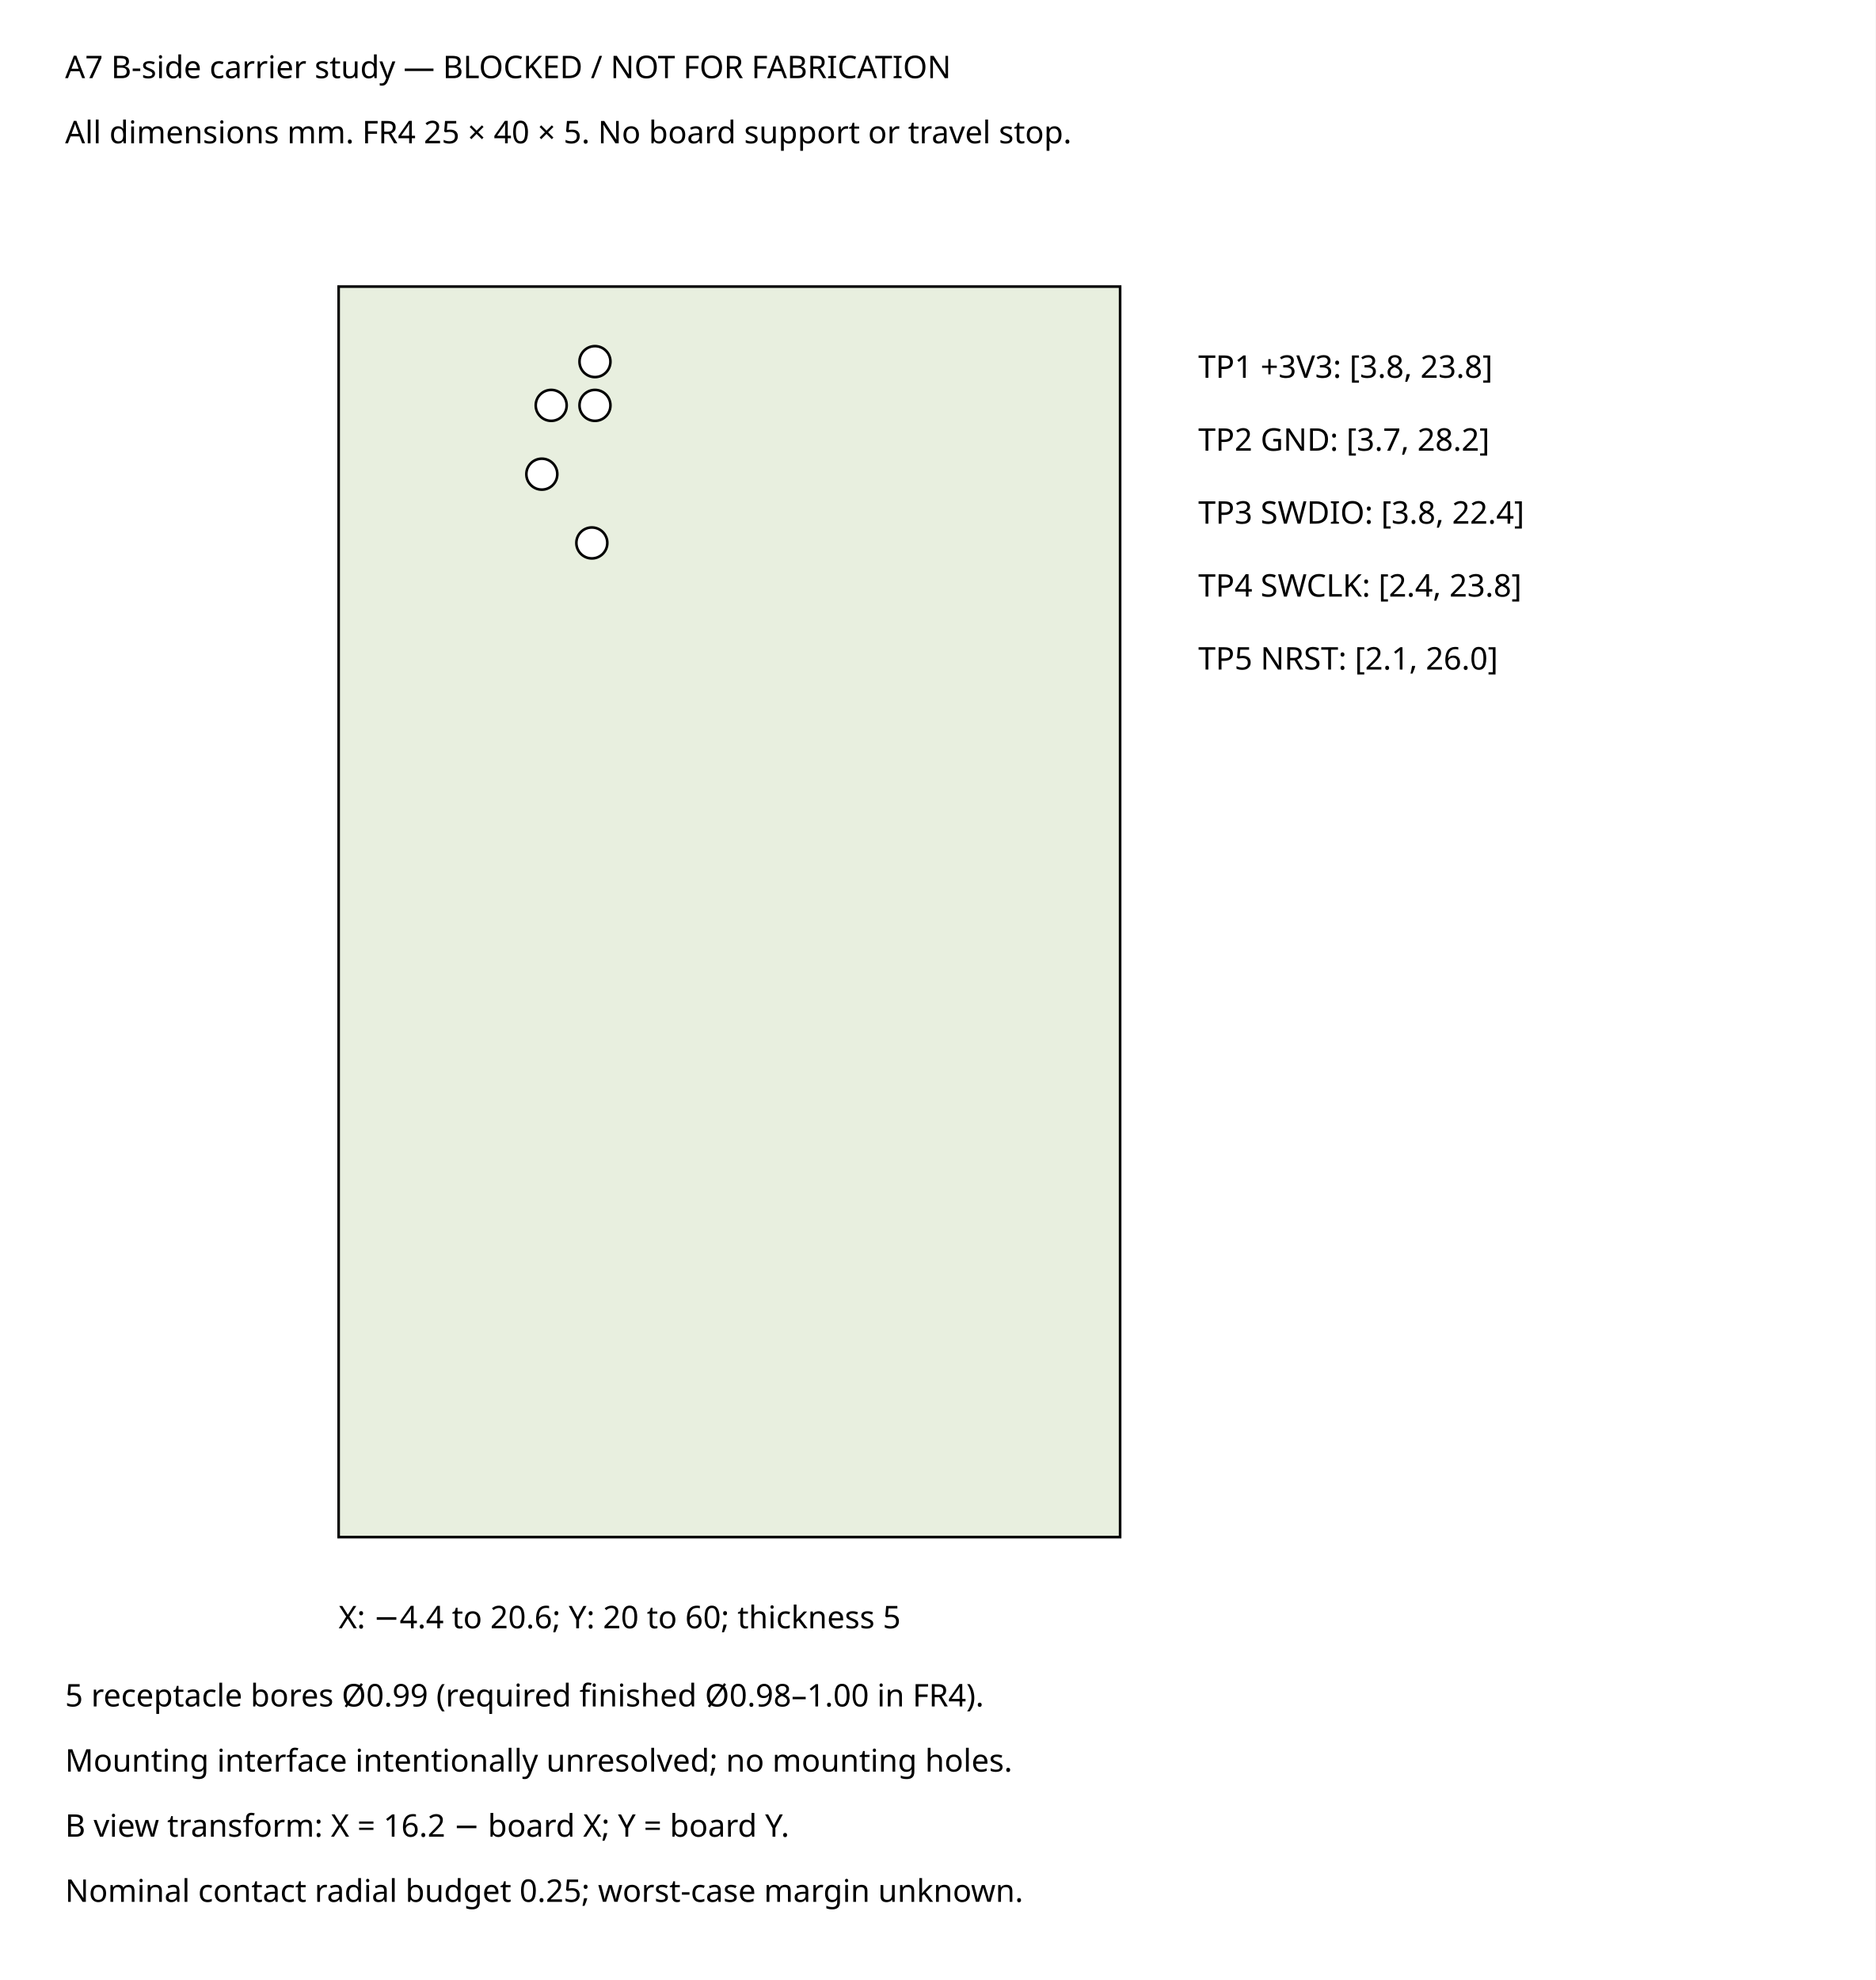
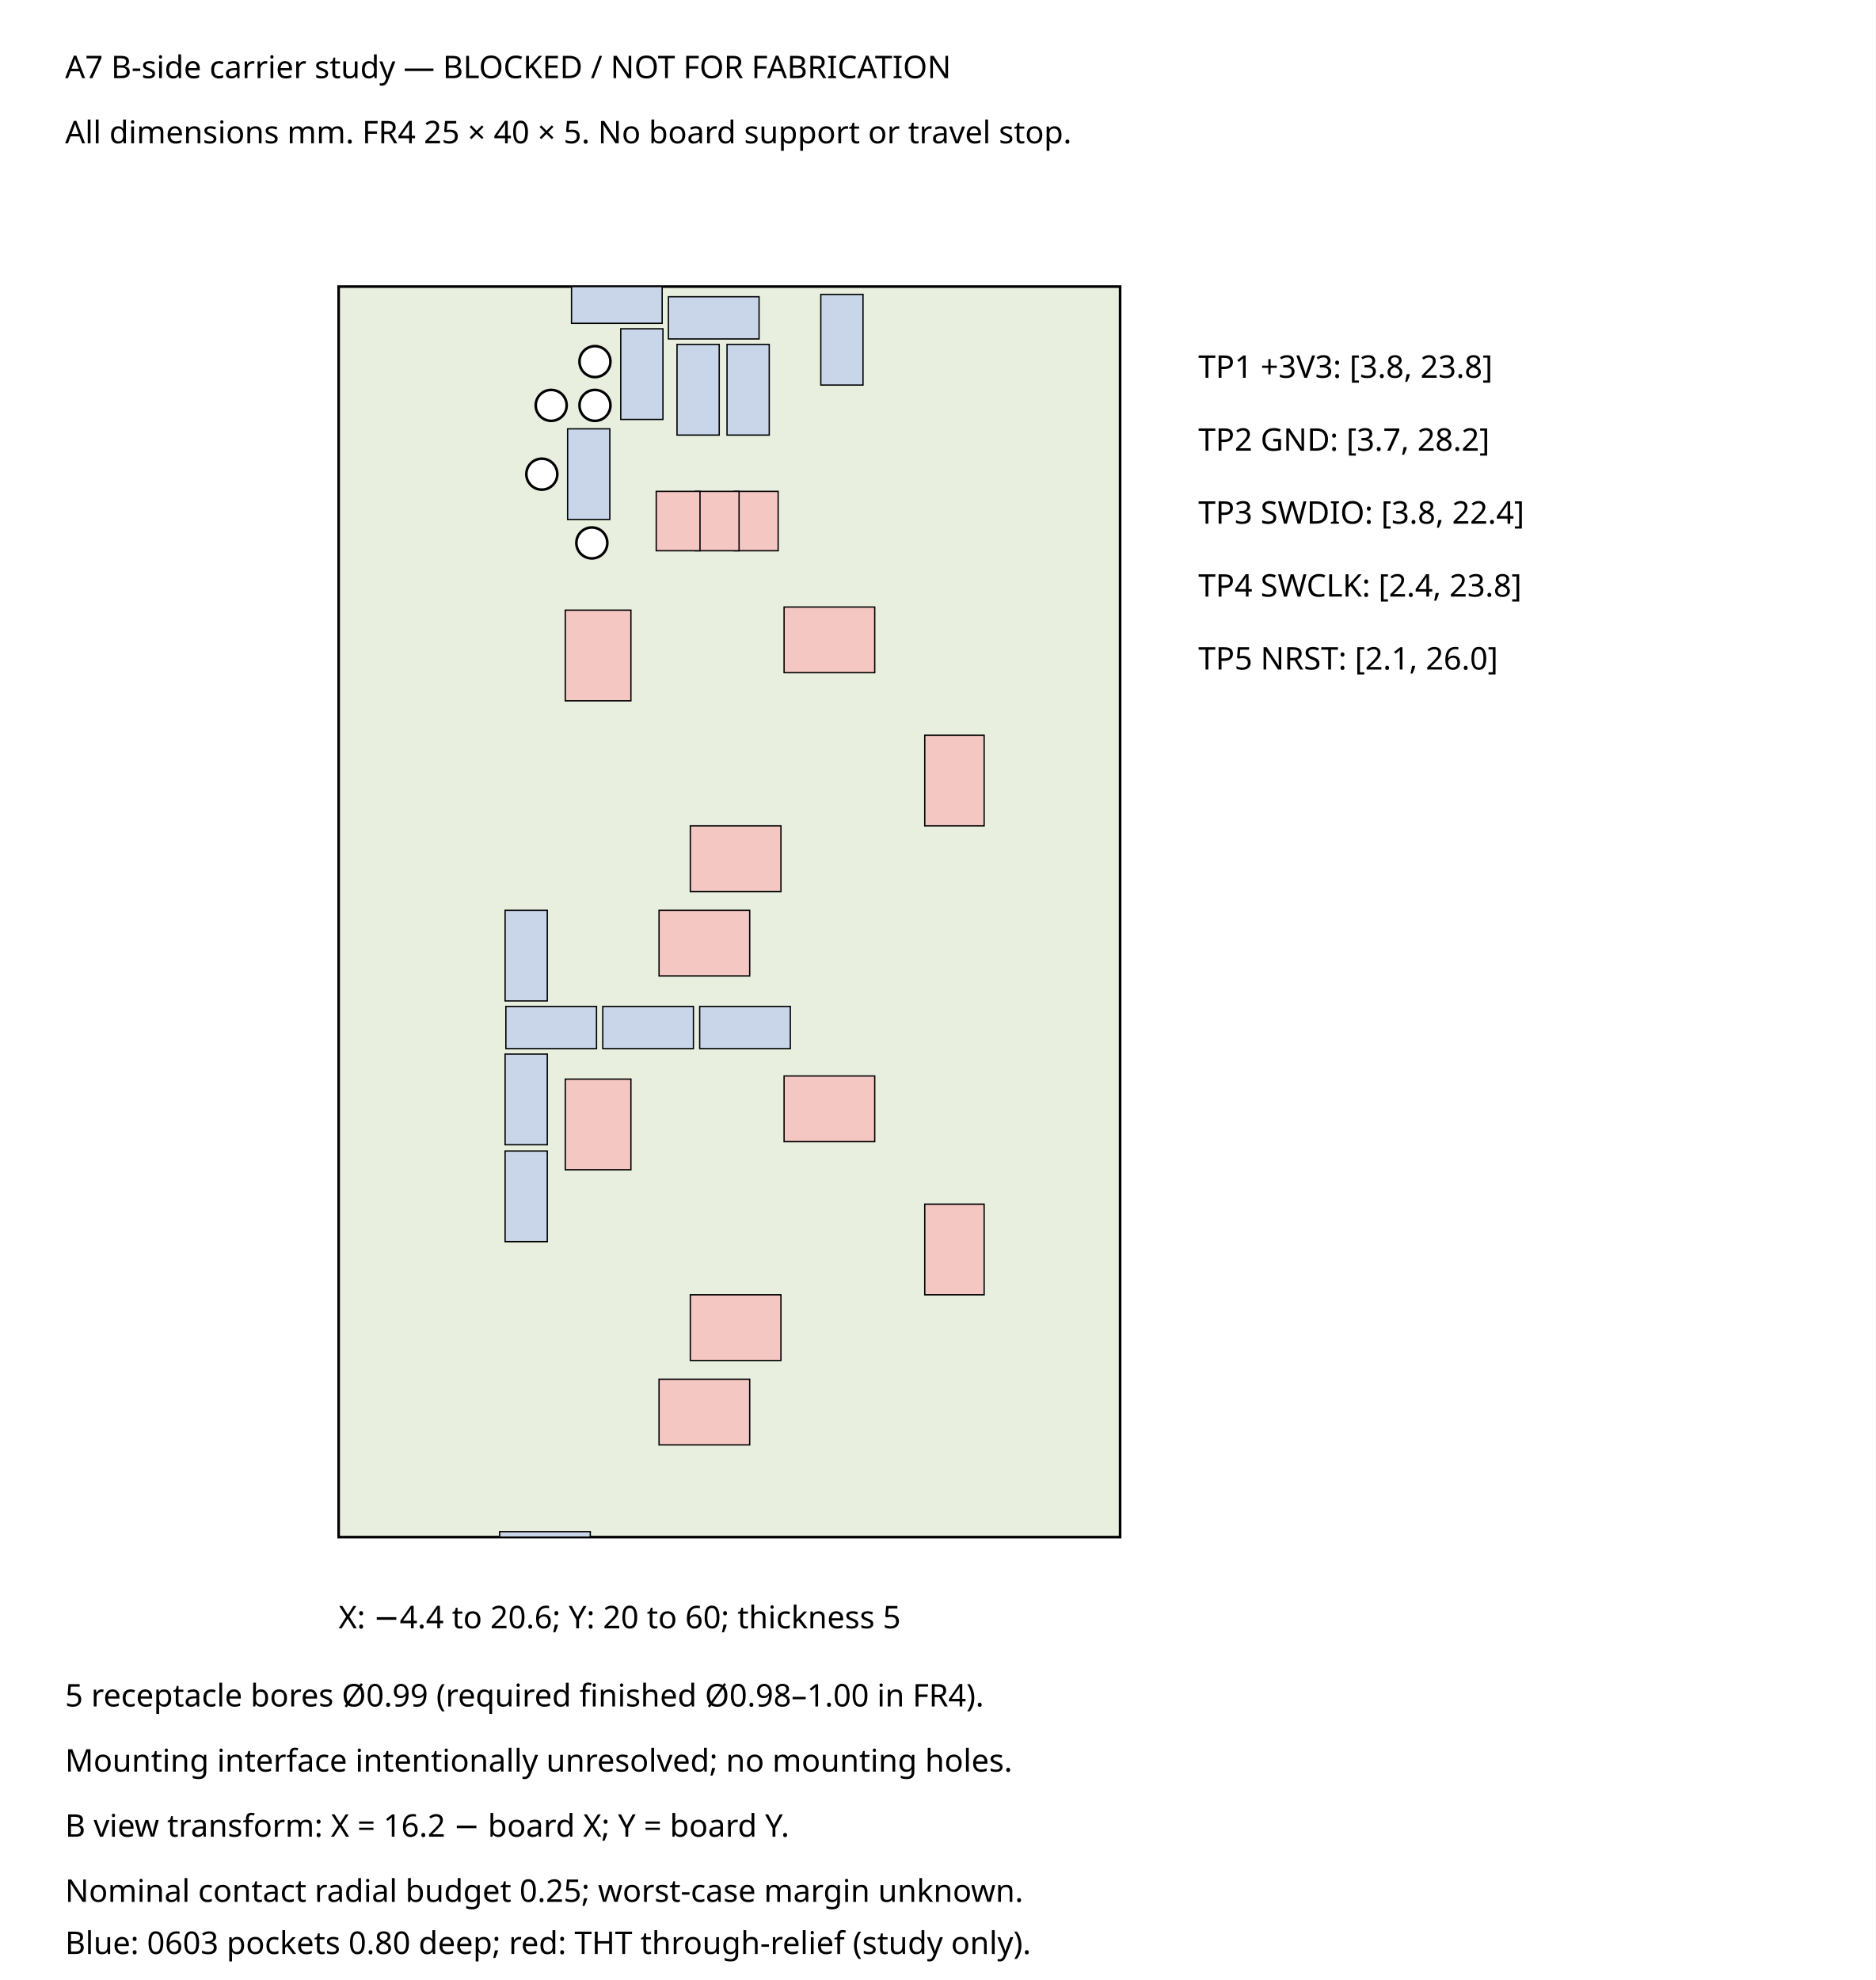
<svg xmlns="http://www.w3.org/2000/svg" viewBox="0 0 720 760">
  <rect width="720" height="760" fill="white" />
  <g font-family="sans-serif" fill="black">
    <text x="25" y="30">A7 B-side carrier study — BLOCKED / NOT FOR FABRICATION</text>
    <text x="25" y="55">All dimensions mm. FR4 25 × 40 × 5. No board support or travel stop.</text>
    <rect x="130.0" y="110" width="300" height="480" fill="#e8efdf" stroke="black" />
+     <rect x="355.00" y="282.20" width="22.80" height="34.80" fill="#f4c7c3" stroke="black" stroke-width="0.5" />
+     <rect x="253.00" y="349.40" width="34.80" height="25.20" fill="#f4c7c3" stroke="black" stroke-width="0.5" />
+     <rect x="265.00" y="317.00" width="34.80" height="25.20" fill="#f4c7c3" stroke="black" stroke-width="0.5" />
+     <rect x="217.00" y="234.20" width="25.20" height="34.80" fill="#f4c7c3" stroke="black" stroke-width="0.5" />
+     <rect x="301.00" y="233.00" width="34.80" height="25.20" fill="#f4c7c3" stroke="black" stroke-width="0.5" />
+     <rect x="355.00" y="462.20" width="22.80" height="34.80" fill="#f4c7c3" stroke="black" stroke-width="0.5" />
+     <rect x="253.00" y="529.40" width="34.80" height="25.20" fill="#f4c7c3" stroke="black" stroke-width="0.5" />
+     <rect x="265.00" y="497.00" width="34.80" height="25.20" fill="#f4c7c3" stroke="black" stroke-width="0.5" />
+     <rect x="217.00" y="414.20" width="25.20" height="34.80" fill="#f4c7c3" stroke="black" stroke-width="0.5" />
+     <rect x="301.00" y="413.00" width="34.80" height="25.20" fill="#f4c7c3" stroke="black" stroke-width="0.5" />
+     <rect x="281.92" y="188.60" width="16.80" height="22.80" fill="#f4c7c3" stroke="black" stroke-width="0.5" />
+     <rect x="266.92" y="188.60" width="16.80" height="22.80" fill="#f4c7c3" stroke="black" stroke-width="0.5" />
+     <rect x="251.92" y="188.60" width="16.80" height="22.80" fill="#f4c7c3" stroke="black" stroke-width="0.5" />
+     <rect x="315.10" y="113.00" width="16.20" height="34.80" fill="#c9d6ea" stroke="black" stroke-width="0.5" />
+     <rect x="191.80" y="587.90" width="34.80" height="2.10" fill="#c9d6ea" stroke="black" stroke-width="0.5" />
+     <rect x="268.60" y="386.30" width="34.80" height="16.20" fill="#c9d6ea" stroke="black" stroke-width="0.5" />
+     <rect x="231.40" y="386.30" width="34.80" height="16.20" fill="#c9d6ea" stroke="black" stroke-width="0.5" />
+     <rect x="194.20" y="386.30" width="34.80" height="16.20" fill="#c9d6ea" stroke="black" stroke-width="0.5" />
+     <rect x="193.90" y="404.60" width="16.20" height="34.80" fill="#c9d6ea" stroke="black" stroke-width="0.5" />
+     <rect x="193.90" y="349.40" width="16.20" height="34.80" fill="#c9d6ea" stroke="black" stroke-width="0.5" />
+     <rect x="193.90" y="441.80" width="16.20" height="34.80" fill="#c9d6ea" stroke="black" stroke-width="0.5" />
+     <rect x="279.10" y="132.20" width="16.20" height="34.80" fill="#c9d6ea" stroke="black" stroke-width="0.5" />
+     <rect x="256.60" y="113.90" width="34.80" height="16.20" fill="#c9d6ea" stroke="black" stroke-width="0.5" />
+     <rect x="259.90" y="132.20" width="16.20" height="34.80" fill="#c9d6ea" stroke="black" stroke-width="0.5" />
+     <rect x="219.40" y="110.00" width="34.80" height="14.10" fill="#c9d6ea" stroke="black" stroke-width="0.5" />
+     <rect x="238.30" y="126.20" width="16.20" height="34.80" fill="#c9d6ea" stroke="black" stroke-width="0.5" />
+     <rect x="217.90" y="164.60" width="16.20" height="34.80" fill="#c9d6ea" stroke="black" stroke-width="0.5" />
    <circle cx="228.4" cy="155.6" r="5.94" fill="white" stroke="black" />
    <circle cx="227.2" cy="208.4" r="5.94" fill="white" stroke="black" />
    <circle cx="228.4" cy="138.8" r="5.94" fill="white" stroke="black" />
    <circle cx="211.6" cy="155.6" r="5.94" fill="white" stroke="black" />
    <circle cx="208.0" cy="182.0" r="5.94" fill="white" stroke="black" />
+     <text x="25" y="750">Blue: 0603 pockets 0.80 deep; red: THT through-relief (study only).</text>
    <text x="460" y="145">TP1 +3V3: [3.8, 23.8]</text>
    <text x="460" y="173">TP2 GND: [3.7, 28.2]</text>
    <text x="460" y="201">TP3 SWDIO: [3.8, 22.4]</text>
    <text x="460" y="229">TP4 SWCLK: [2.4, 23.8]</text>
    <text x="460" y="257">TP5 NRST: [2.1, 26.0]</text>
    <text x="130" y="625">X: −4.4 to 20.6; Y: 20 to 60; thickness 5</text>
    <text x="25" y="655">5 receptacle bores Ø0.99 (required finished Ø0.98–1.00 in FR4).</text>
    <text x="25" y="680">Mounting interface intentionally unresolved; no mounting holes.</text>
    <text x="25" y="705">B view transform: X = 16.2 − board X; Y = board Y.</text>
    <text x="25" y="730">Nominal contact radial budget 0.25; worst-case margin unknown.</text>
  </g>
</svg>
